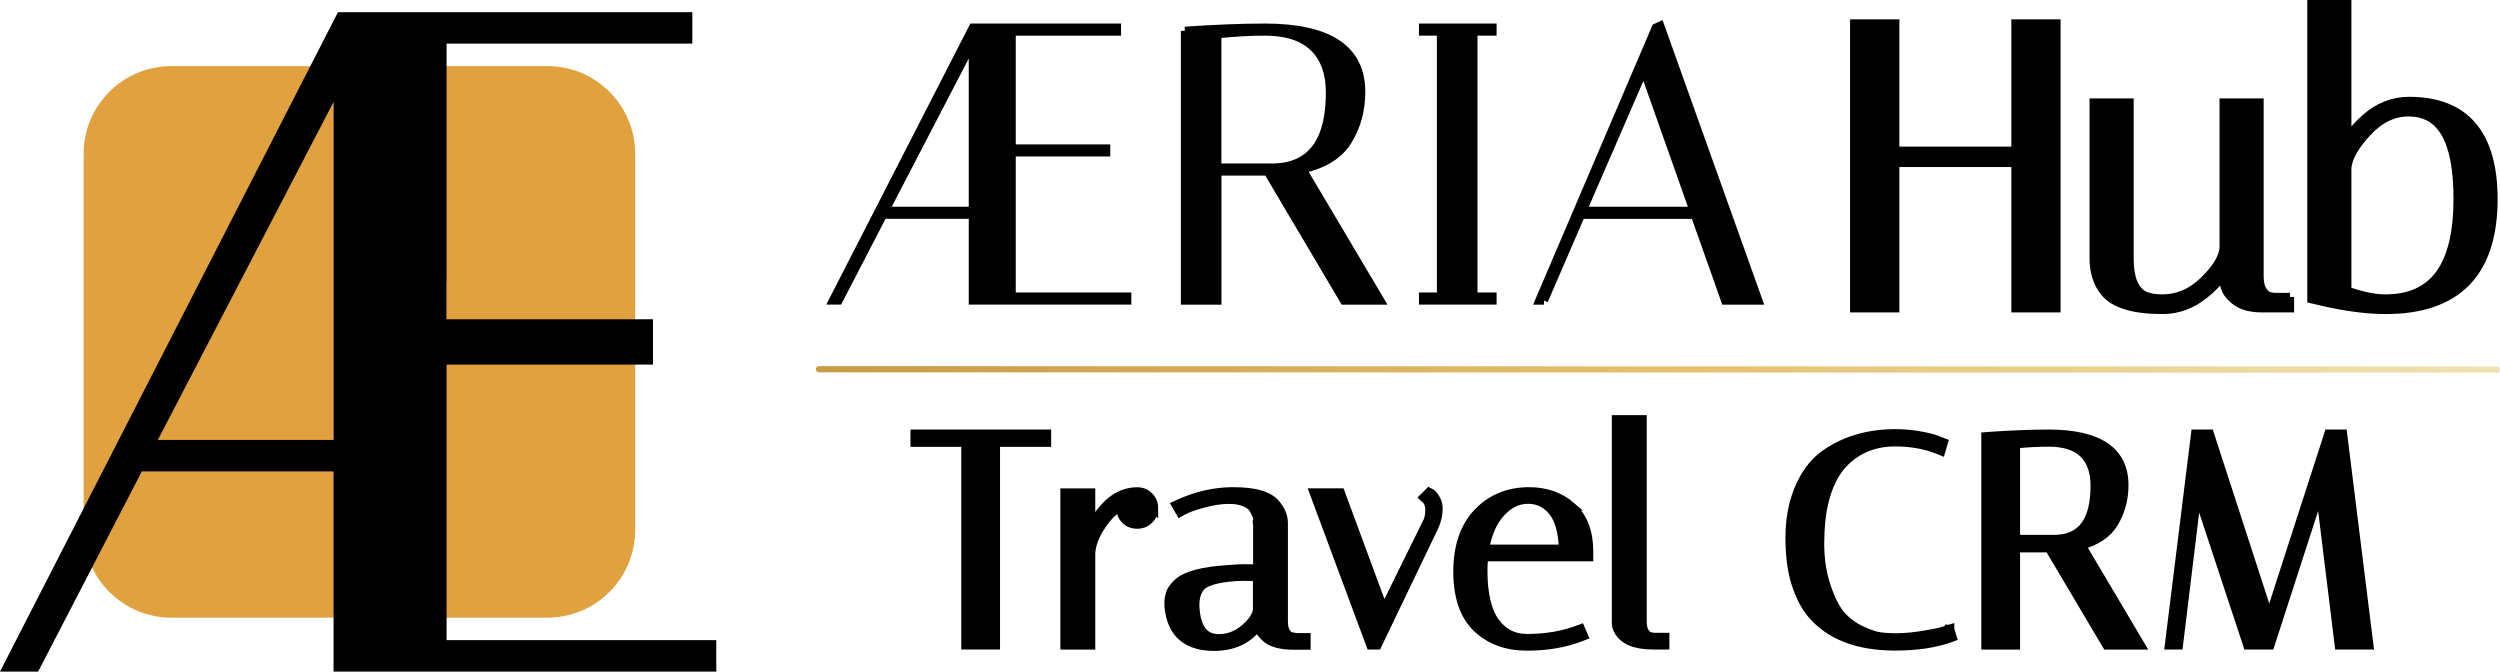
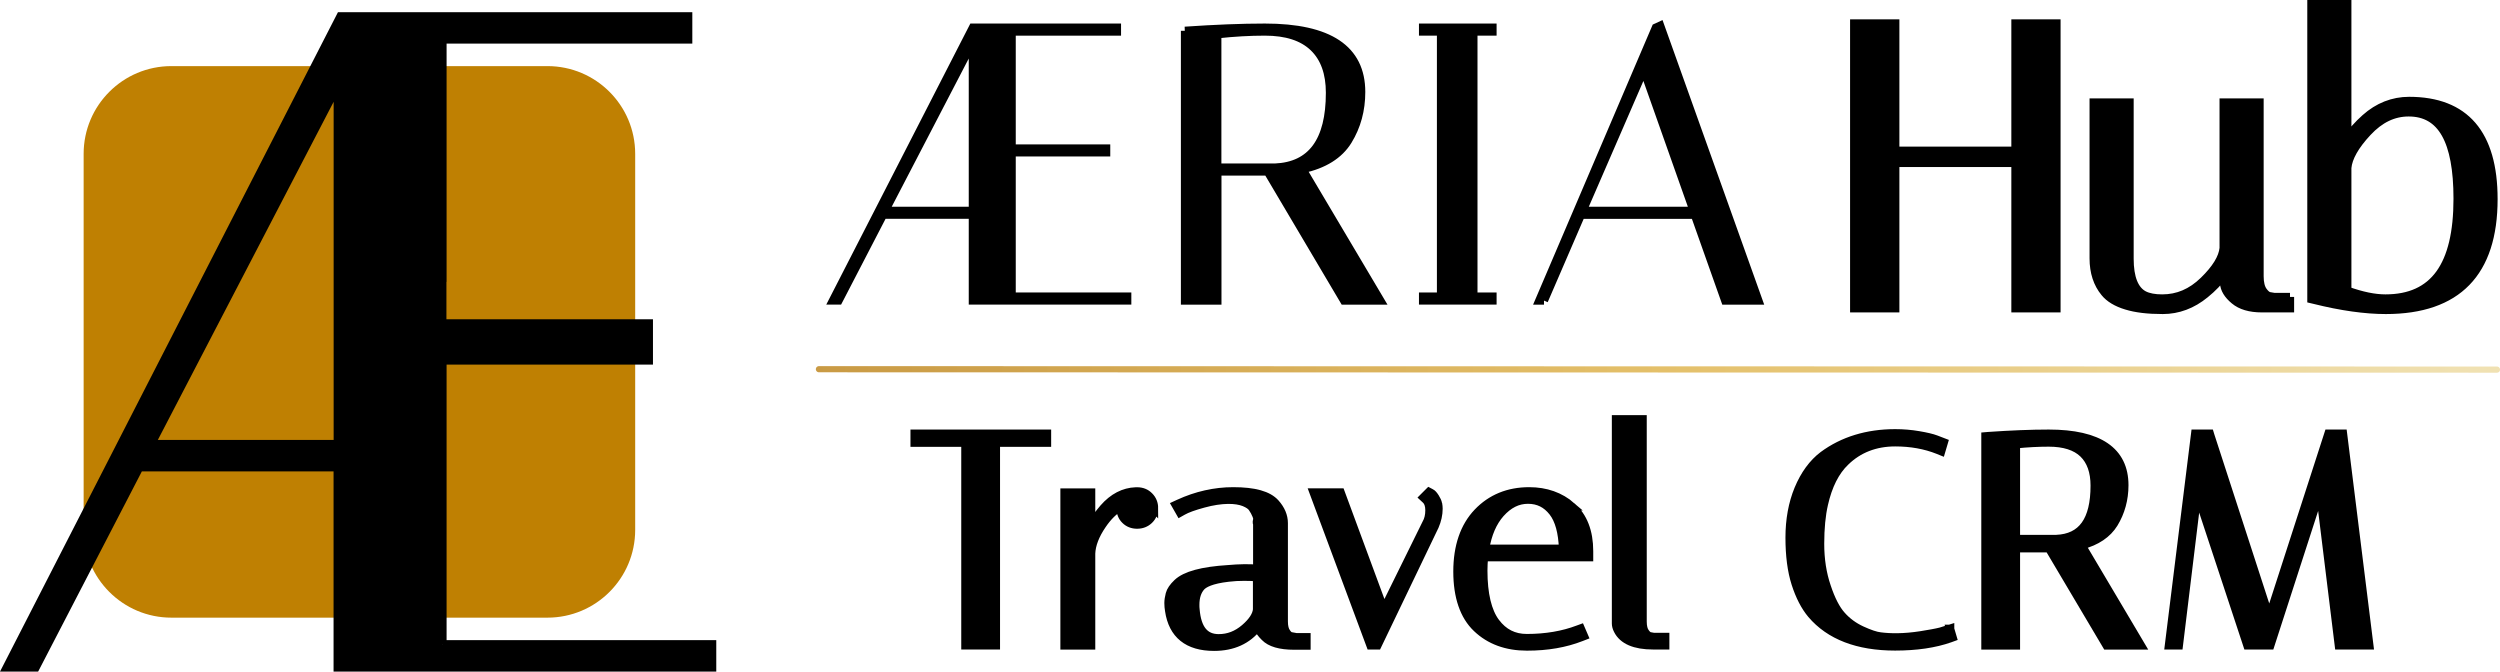
<svg xmlns="http://www.w3.org/2000/svg" id="Layer_1" viewBox="0 0 303.69 81.58">
  <defs>
-     <style>.cls-1{fill:url(#linear-gradient);stroke:url(#linear-gradient-2);stroke-linecap:round;stroke-width:.75px;}.cls-1,.cls-2{stroke-miterlimit:10;}.cls-2{stroke:#000;}.cls-3{fill:#e2a13f;}</style>
+     <style>.cls-1{fill:url(#linear-gradient);stroke:url(#linear-gradient-2);stroke-linecap:round;stroke-width:.75px;}.cls-1,.cls-2{stroke-miterlimit:10;}.cls-2{stroke:#000;}.cls-3{fill:#bf8002;}</style>
    <linearGradient id="linear-gradient" x1="99.48" y1="44.88" x2="303.32" y2="44.88" gradientUnits="userSpaceOnUse">
      <stop offset="0" stop-color="#c99a44" />
      <stop offset=".58" stop-color="#f0e1b2" />
      <stop offset="1" stop-color="#e4c06a" />
    </linearGradient>
    <linearGradient id="linear-gradient-2" x1="-92.32" y1="-14.03" x2="215.12" y2="-14.03" gradientTransform="translate(159.51 58.91) scale(.66 1)" gradientUnits="userSpaceOnUse">
      <stop offset="0" stop-color="#c99a44" />
      <stop offset=".51" stop-color="#e4c06a" />
      <stop offset="1" stop-color="#f0e1b2" />
    </linearGradient>
  </defs>
  <g>
    <rect class="cls-3" x="10.16" y="8.03" width="67" height="67" rx="10.66" ry="10.66" />
    <path class="cls-2" d="m53.75,78.26v-34.47h25.07v-4.51h-25.09v-5.54h.02V4.8h29.85V1.98h-42.24L.82,81.08h3.51l12.6-24.32h24.09v24.32h45.49v-2.82h-32.77,0Zm-12.72-24.32h-22.68L41.03,10.32v43.62Z" />
  </g>
  <g>
    <g>
      <line class="cls-1" x1="99.48" y1="44.85" x2="303.32" y2="44.9" />
      <g>
        <path class="cls-2" d="m135.68,3.36v.47h-12.79v14.21h11.48v.47h-11.48v17.52h14.04v.47h-18.75v-10.42h-10.91l-5.4,10.42h-.68L118.18,3.36h17.5Zm-17.5,22.26V5.06l-10.68,20.55h10.68Z" />
        <path class="cls-2" d="m143.94,3.74c3.66-.25,6.9-.38,9.71-.38,7.8,0,11.7,2.6,11.7,7.81,0,2.21-.54,4.18-1.61,5.92s-2.92,2.89-5.54,3.46l9.47,15.96h-4.4l-9.28-15.68h-6.11v15.68h-3.93V3.74h-.01Zm9.71.09c-1.83,0-3.76.11-5.78.33v16.2h7.01c4.45-.19,6.68-3.22,6.68-9.09,0-2.4-.66-4.24-1.99-5.52s-3.3-1.92-5.92-1.92h0Z" />
        <path class="cls-2" d="m172.87,3.83v-.47h8.43v.47h-2.32v32.2h2.32v.47h-8.43v-.47h2.18V3.83h-2.18Z" />
        <path class="cls-2" d="m187.56,36.51h-.57l14.16-33.15.52-.24,11.93,33.39h-4.03l-3.69-10.42h-13.83l-4.5,10.42s0,0,0,0Zm12.12-28.04l-7.44,17.14h13.5l-6.06-17.14Z" />
        <g>
          <polygon class="cls-2" points="249.81 2.85 249.81 37.45 244.83 37.45 244.83 19.79 230.23 19.79 230.23 37.45 225.24 37.45 225.24 2.85 230.23 2.85 230.23 18.31 244.83 18.31 244.83 2.85 249.81 2.85" />
          <path class="cls-2" d="m278.18,36.07v1.38h-3.43c-1.43,0-2.55-.33-3.32-.98-.8-.66-1.22-1.36-1.26-2.08l-.05-1.01c-.59.82-1.34,1.61-2.26,2.35-1.55,1.27-3.28,1.92-5.13,1.92s-3.28-.18-4.42-.53c-1.2-.36-2.08-.9-2.63-1.58-.89-1.07-1.35-2.47-1.35-4.15V12.45h4.36v18.98c0,2.32.59,3.8,1.75,4.41.55.28,1.3.42,2.21.42,1.9,0,3.55-.7,5.05-2.16,1.49-1.45,2.31-2.78,2.42-3.96V12.45h4.36v21.1c0,.81.15,1.43.45,1.83.19.26.48.57.77.6l.58.1h1.9Z" />
          <path class="cls-2" d="m292.65,12.26c-1.97,0-3.76.71-5.32,2.1-.89.79-1.62,1.62-2.19,2.48V.5h-4.36v35.84l.38.09c3.25.81,6.16,1.22,8.66,1.22,8.68,0,13.08-4.53,13.08-13.46,0-7.92-3.45-11.93-10.25-11.93Zm-2.88,24c-1.32,0-2.88-.32-4.63-.95v-14.92c.11-1.25.94-2.71,2.45-4.33,1.52-1.63,3.16-2.41,5.01-2.41,4,0,5.94,3.43,5.94,10.49,0,8.16-2.87,12.12-8.77,12.12h0Z" />
        </g>
      </g>
    </g>
    <g>
      <polygon class="cls-2" points="127.19 52.68 127.19 53.78 120.98 53.78 120.98 78.4 117.27 78.4 117.27 53.78 111.1 53.78 111.1 52.68 127.19 52.68" />
      <path class="cls-2" d="m140.18,61.72c0,.58-.2,1.07-.6,1.45-.39.37-.88.56-1.45.56s-1.06-.19-1.44-.57c-.38-.37-.57-.86-.57-1.44v-.16c-.8.45-1.55,1.19-2.24,2.21-.84,1.23-1.29,2.4-1.33,3.47v11.17h-3.24v-18.58h3.24v4.1c.39-.76.9-1.5,1.52-2.21,1.14-1.3,2.45-1.98,3.91-2.03h.16c.57,0,1.07.19,1.46.59.39.39.59.88.59,1.45h0Z" />
      <path class="cls-2" d="m157.28,77.37l-.43-.08c-.22-.02-.43-.24-.56-.44-.23-.3-.34-.76-.34-1.36v-11.95c0-.85-.35-1.67-1.02-2.42-.87-.97-2.54-1.44-5.13-1.44-2.23,0-4.46.5-6.61,1.49l-.37.17.53.93.32-.18c.52-.3,1.36-.6,2.5-.91,2.26-.62,3.98-.57,4.99-.16.48.2.8.42.97.67.2.29.36.58.48.88.14.32.13.49.11.56-.03.11-.09.34,0,.53v5.42c-1.02-.07-2.19-.06-3.51.06-3.19.2-5.21.75-6.19,1.68-.5.48-.81.92-.92,1.35-.1.39-.16.76-.16,1.08s.03.63.08.93c.43,2.91,2.27,4.39,5.46,4.39,2.28,0,4.06-.81,5.3-2.4.12.37.41.78.86,1.22.67.69,1.85,1.04,3.59,1.04h1.48v-1.03h-1.41l-.02-.03h0Zm-4.58-3.33c-.06.7-.56,1.47-1.49,2.27-.96.82-1.99,1.22-3.17,1.22-1.69,0-2.61-1.13-2.81-3.45-.03-.23-.03-.43-.03-.61,0-.95.24-1.68.72-2.21.34-.36,1.18-.85,3.3-1.09.63-.08,1.27-.11,1.9-.11.53,0,1.06.02,1.58.05,0,0,0,3.93,0,3.93Z" />
      <g>
        <path class="cls-2" d="m174.69,61.19c.04.22.06.42.06.61,0,.69-.16,1.4-.46,2.1l-6.96,14.5h-.85l-6.91-18.58h3.29l5.25,14.21,5.14-10.43c.27-.46.39-1,.39-1.62,0-.58-.15-1.01-.45-1.29l-.28-.26.68-.68.23.12c.17.08.32.25.52.56.18.28.3.54.34.77h.01Z" />
        <path class="cls-2" d="m190.93,61.51c-1.4-1.22-3.14-1.83-5.17-1.83-2.53,0-4.63.86-6.26,2.57-1.63,1.71-2.46,4.13-2.46,7.18s.79,5.38,2.36,6.87c1.56,1.49,3.6,2.24,6.09,2.24s4.64-.38,6.57-1.13l.36-.14-.4-.93-.33.12c-1.81.69-3.9,1.05-6.22,1.05-1.58,0-2.82-.63-3.79-1.92-.98-1.31-1.49-3.42-1.49-6.27,0-.56.03-1.1.08-1.63h12.77v-.73c0-2.38-.71-4.21-2.12-5.45h0Zm-10.52,5.16c.3-1.82.93-3.26,1.86-4.31,1-1.11,2.08-1.66,3.34-1.66s2.24.49,3.03,1.5c.75.96,1.16,2.46,1.23,4.46h-9.47.01Z" />
        <path class="cls-2" d="m202.29,77.37v1.03h-1.48c-2.23,0-3.68-.63-4.29-1.85-.15-.29-.22-.56-.22-.81v-24.81h3.24v24.56c0,.61.11,1.07.34,1.36.14.2.36.43.57.44l.43.08h1.41,0Z" />
      </g>
      <g>
        <polygon class="cls-2" points="287.82 78.4 284.11 78.4 281.82 59.76 275.79 78.4 273 78.4 266.92 59.99 264.68 78.4 263.47 78.4 266.66 52.68 268.44 52.68 268.52 52.94 275.66 74.93 282.85 52.68 284.62 52.68 287.82 78.4" />
        <path class="cls-2" d="m252.87,66.24c1.81-.48,3.13-1.37,3.92-2.65.83-1.36,1.27-2.93,1.27-4.65,0-4.15-3.09-6.26-9.19-6.26-2.12,0-4.59.1-7.34.29l-.35.03v25.41h3.71v-11.81h4.01l7,11.81h4.18l-7.21-12.16h0Zm-7.98-12.27c1.38-.14,2.73-.21,3.98-.21,1.87,0,3.28.45,4.2,1.34s1.38,2.2,1.38,3.89c0,4.23-1.53,6.35-4.65,6.48h-4.91v-11.5Z" />
        <path class="cls-2" d="m236.89,76.38l.31,1.05-.33.12c-1.84.65-4.08.98-6.66.98-4.53,0-7.95-1.31-10.16-3.91-.79-.94-1.44-2.2-1.93-3.73-.49-1.53-.73-3.4-.73-5.58s.36-4.16,1.08-5.9c.73-1.75,1.73-3.14,3-4.1,2.41-1.78,5.36-2.68,8.75-2.68.96,0,1.93.08,2.85.24.94.16,1.62.32,2.1.5l.96.37-.32,1.08-.37-.15c-1.57-.63-3.33-.94-5.22-.94-2.41,0-4.45.79-6.05,2.35-1.22,1.16-2.1,2.9-2.61,5.17-.3,1.3-.46,2.92-.46,4.81s.27,3.63.81,5.21c.52,1.57,1.13,2.75,1.8,3.49.66.75,1.48,1.35,2.43,1.79.96.44,1.72.7,2.28.76,1.15.15,2.83.19,4.92-.14,1.05-.17,1.86-.31,2.4-.45l1.16-.36v.02h0Z" />
      </g>
    </g>
  </g>
</svg>
